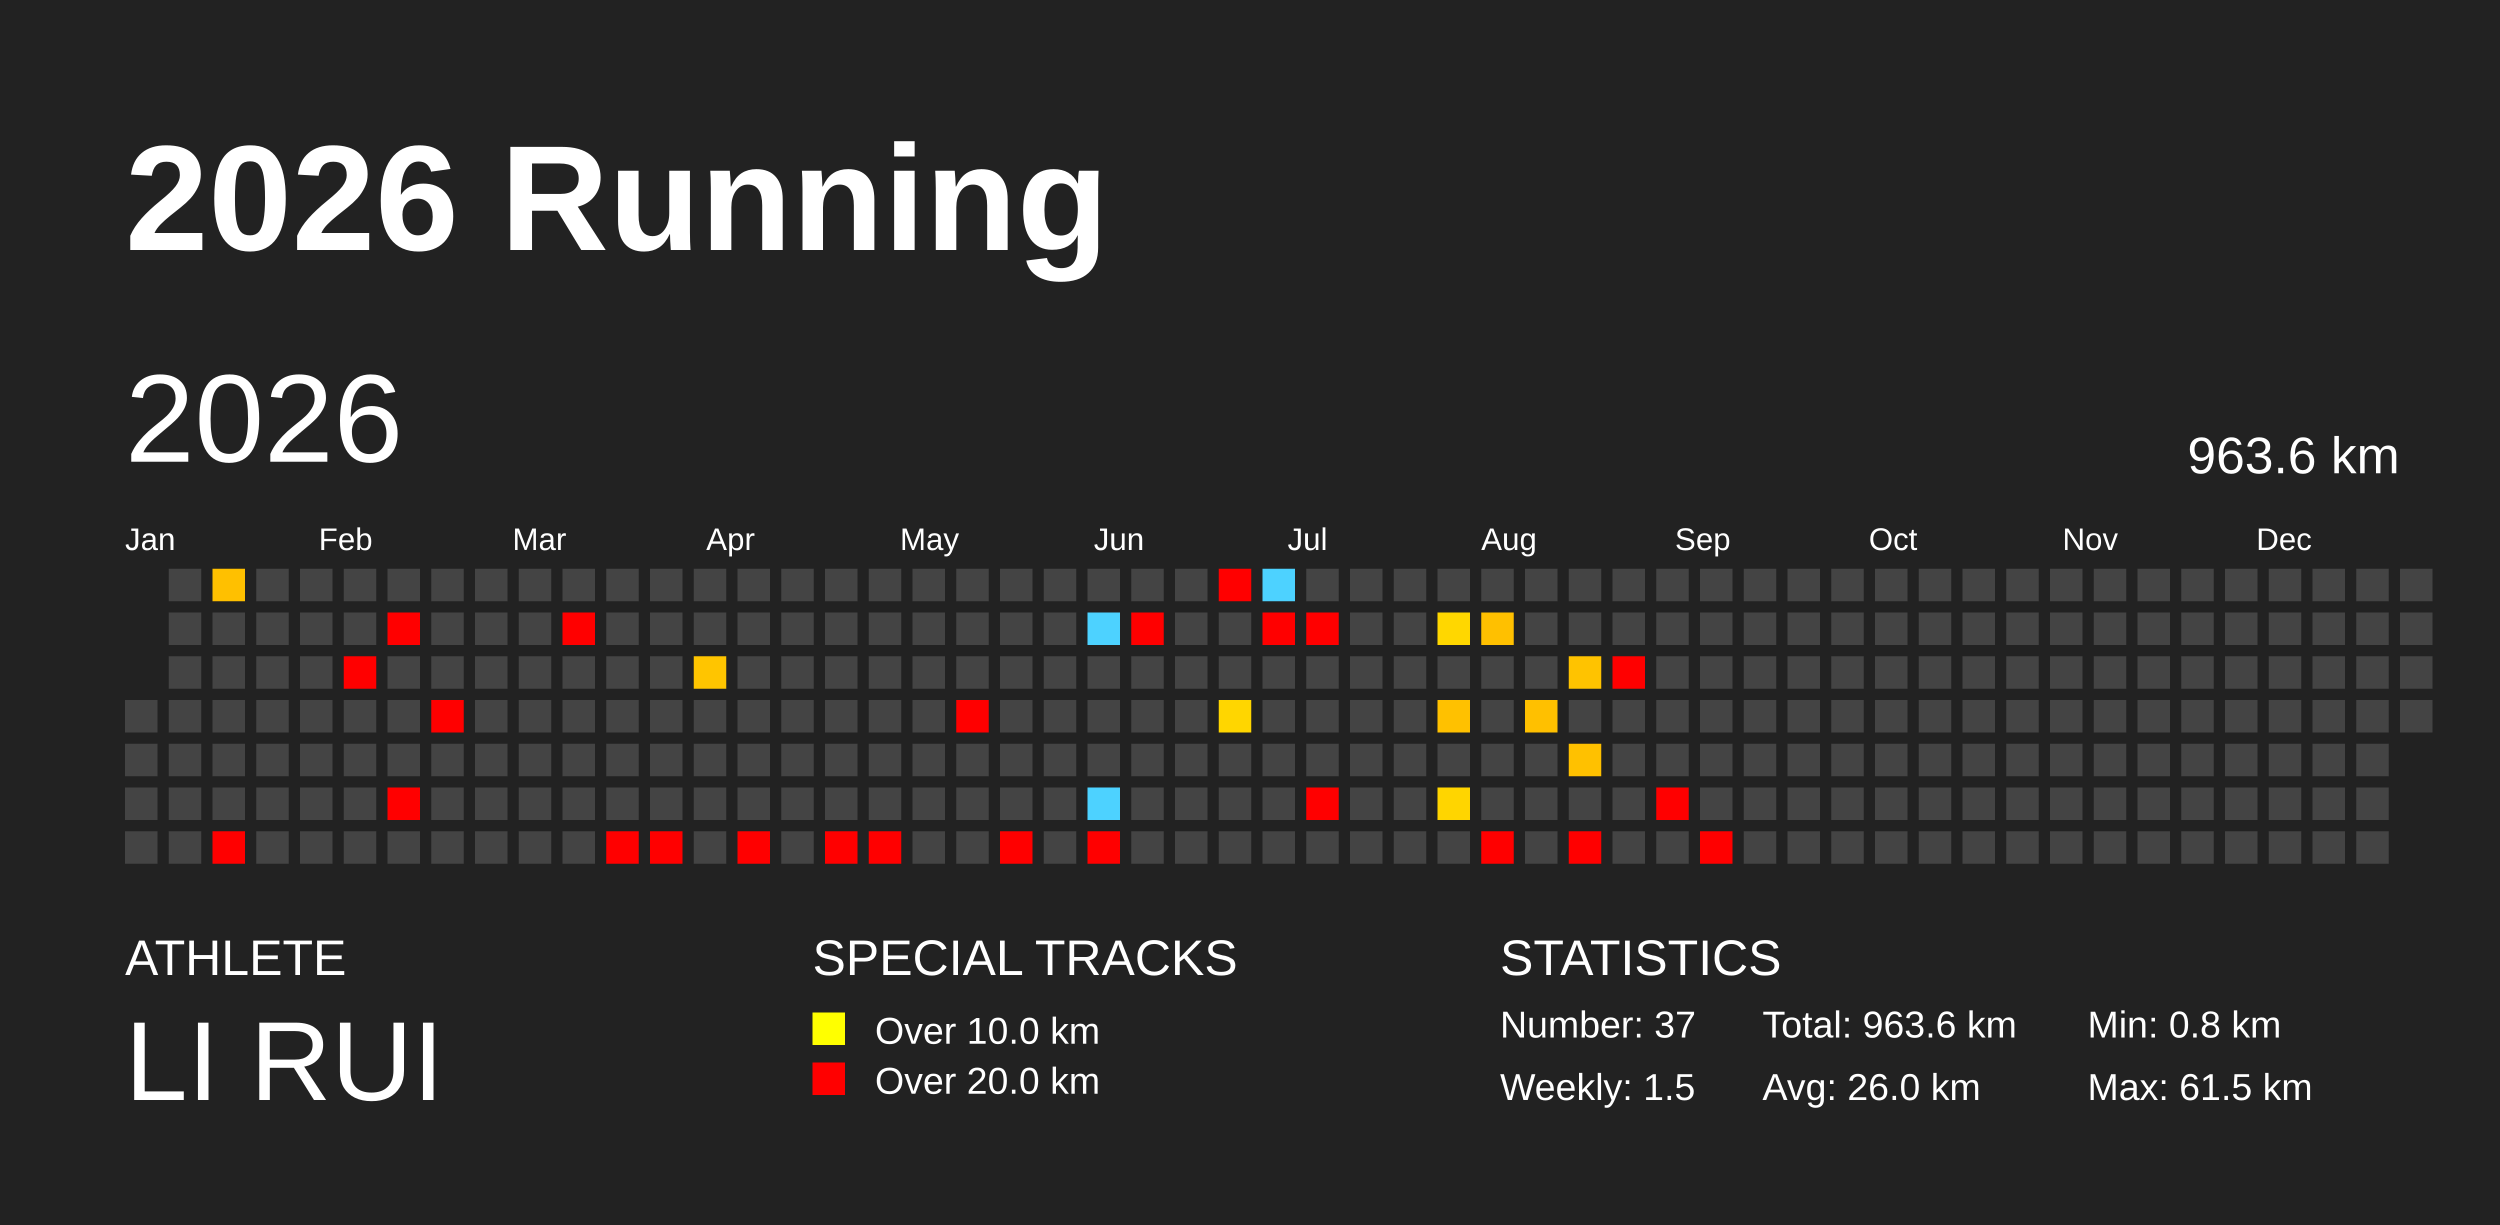
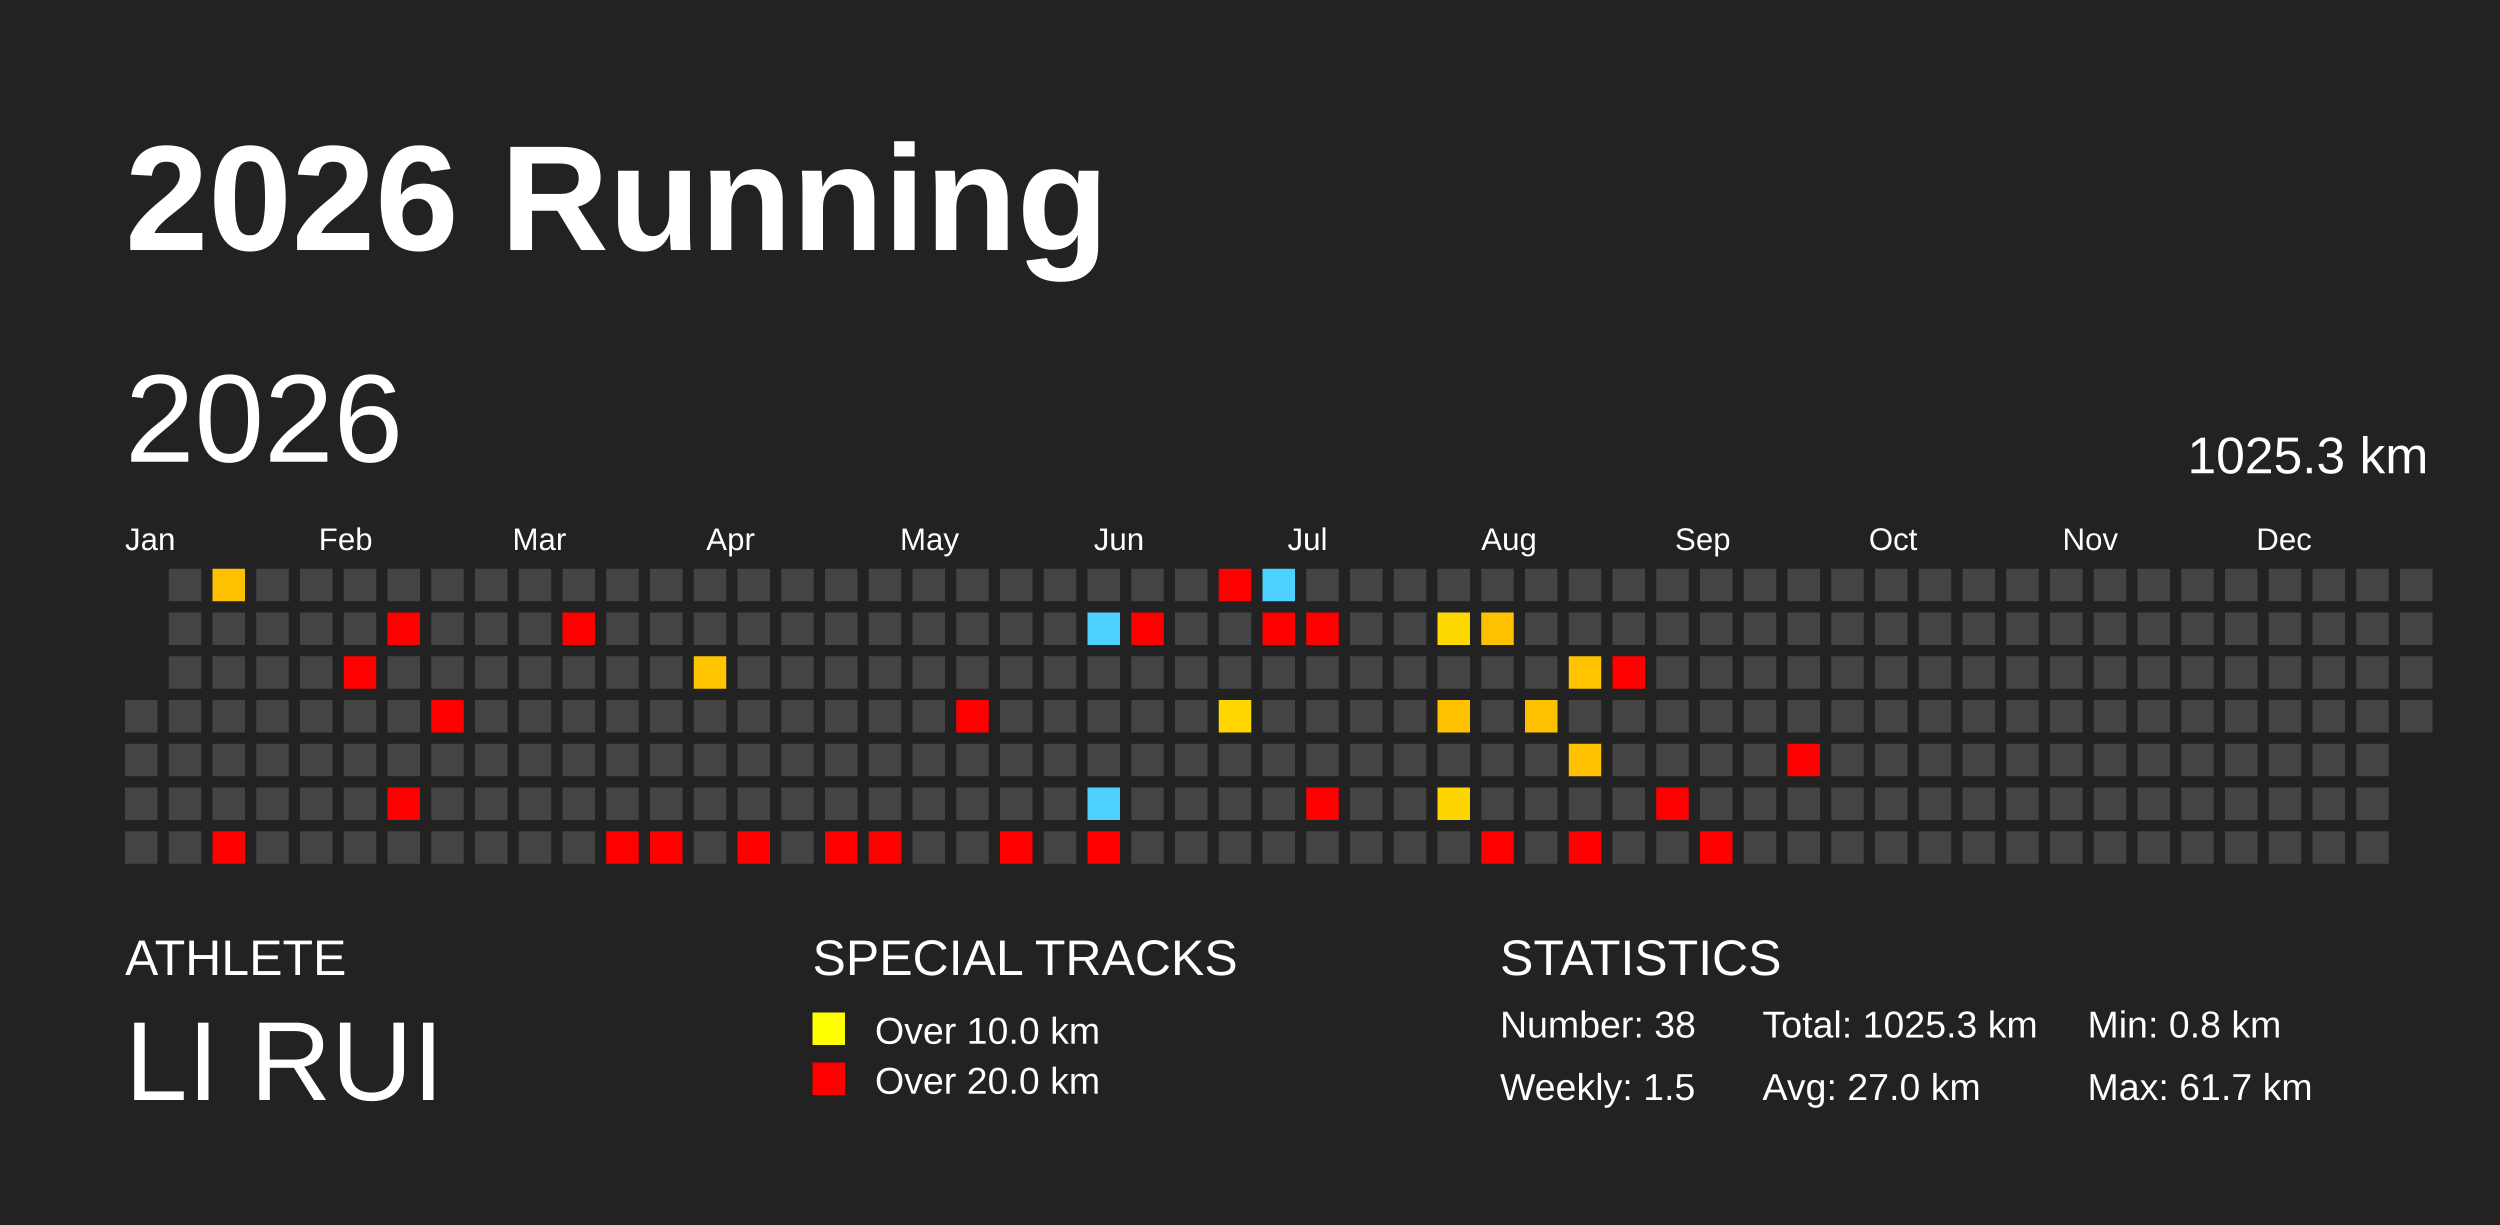
<svg xmlns="http://www.w3.org/2000/svg" baseProfile="full" height="98mm" version="1.1" viewBox="0,0,200,98" width="200mm">
  <defs />
  <rect fill="#222222" height="98" width="200" x="0" y="0" />
  <text fill="#FFFFFF" style="font-size:12px; font-family:Arial; font-weight:bold;" x="10" y="20">2026 Running</text>
  <text fill="#FFFFFF" style="font-size:4px; font-family:Arial" x="10" y="78">ATHLETE</text>
  <text fill="#FFFFFF" style="font-size:9px; font-family:Arial" x="10" y="88">LI RUI</text>
  <text fill="#FFFFFF" style="font-size:4px; font-family:Arial" x="65" y="78">SPECIAL TRACKS</text>
  <rect fill="yellow" height="2.6" width="2.6" x="65" y="81" />
  <text fill="#FFFFFF" style="font-size:3px; font-family:Arial" x="70" y="83.5">Over 10.0 km</text>
  <rect fill="red" height="2.6" width="2.6" x="65" y="85" />
  <text fill="#FFFFFF" style="font-size:3px; font-family:Arial" x="70" y="87.5">Over 20.0 km</text>
  <text fill="#FFFFFF" style="font-size:4px; font-family:Arial" x="120" y="78">STATISTICS</text>
-   <text fill="#FFFFFF" style="font-size:3px; font-family:Arial" x="120" y="83">Number: 37</text>
+   <text fill="#FFFFFF" style="font-size:3px; font-family:Arial" x="120" y="83">Number: 38</text>
  <text fill="#FFFFFF" style="font-size:3px; font-family:Arial" x="120" y="88">Weekly: 1.5</text>
-   <text fill="#FFFFFF" style="font-size:3px; font-family:Arial" x="141" y="83">Total: 963.6 km</text>
-   <text fill="#FFFFFF" style="font-size:3px; font-family:Arial" x="141" y="88">Avg: 26.0 km</text>
+   <text fill="#FFFFFF" style="font-size:3px; font-family:Arial" x="141" y="83">Total: 1025.3 km</text>
+   <text fill="#FFFFFF" style="font-size:3px; font-family:Arial" x="141" y="88">Avg: 27.0 km</text>
  <text fill="#FFFFFF" style="font-size:3px; font-family:Arial" x="167" y="83">Min: 0.8 km</text>
-   <text fill="#FFFFFF" style="font-size:3px; font-family:Arial" x="167" y="88">Max: 61.5 km</text>
+   <text fill="#FFFFFF" style="font-size:3px; font-family:Arial" x="167" y="88">Max: 61.7 km</text>
  <text dominant-baseline="hanging" fill="#FFFFFF" style="font-size:10.0px; font-family:Arial;" x="10" y="30">2026</text>
-   <text dominant-baseline="hanging" fill="#FFFFFF" style="font-size:4.125px; font-family:Arial;" x="175" y="35">963.6 km</text>
+   <text dominant-baseline="hanging" fill="#FFFFFF" style="font-size:4.125px; font-family:Arial;" x="175" y="35">1025.3 km</text>
  <text fill="#FFFFFF" style="font-size:2.5px; font-family:Arial" x="10.0" y="44">Jan</text>
  <text fill="#FFFFFF" style="font-size:2.5px; font-family:Arial" x="25.5" y="44">Feb</text>
  <text fill="#FFFFFF" style="font-size:2.5px; font-family:Arial" x="41.0" y="44">Mar</text>
  <text fill="#FFFFFF" style="font-size:2.5px; font-family:Arial" x="56.5" y="44">Apr</text>
  <text fill="#FFFFFF" style="font-size:2.5px; font-family:Arial" x="72.0" y="44">May</text>
  <text fill="#FFFFFF" style="font-size:2.5px; font-family:Arial" x="87.5" y="44">Jun</text>
  <text fill="#FFFFFF" style="font-size:2.5px; font-family:Arial" x="103.0" y="44">Jul</text>
  <text fill="#FFFFFF" style="font-size:2.5px; font-family:Arial" x="118.5" y="44">Aug</text>
  <text fill="#FFFFFF" style="font-size:2.5px; font-family:Arial" x="134.0" y="44">Sep</text>
  <text fill="#FFFFFF" style="font-size:2.5px; font-family:Arial" x="149.5" y="44">Oct</text>
  <text fill="#FFFFFF" style="font-size:2.5px; font-family:Arial" x="165.0" y="44">Nov</text>
  <text fill="#FFFFFF" style="font-size:2.5px; font-family:Arial" x="180.5" y="44">Dec</text>
  <rect fill="#444444" height="2.6" width="2.6" x="10.0" y="56.0" />
  <rect fill="#444444" height="2.6" width="2.6" x="10.0" y="59.5" />
  <rect fill="#444444" height="2.6" width="2.6" x="10.0" y="63.0" />
  <rect fill="#444444" height="2.6" width="2.6" x="10.0" y="66.5" />
  <rect fill="#444444" height="2.6" width="2.6" x="13.5" y="45.5" />
  <rect fill="#444444" height="2.6" width="2.6" x="13.5" y="49.0" />
  <rect fill="#444444" height="2.6" width="2.6" x="13.5" y="52.5" />
  <rect fill="#444444" height="2.6" width="2.6" x="13.5" y="56.0" />
  <rect fill="#444444" height="2.6" width="2.6" x="13.5" y="59.5" />
  <rect fill="#444444" height="2.6" width="2.6" x="13.5" y="63.0" />
  <rect fill="#444444" height="2.6" width="2.6" x="13.5" y="66.5" />
  <rect fill="#ffc000" height="2.6" width="2.6" x="17.0" y="45.5" />
  <rect fill="#444444" height="2.6" width="2.6" x="17.0" y="49.0" />
  <rect fill="#444444" height="2.6" width="2.6" x="17.0" y="52.5" />
  <rect fill="#444444" height="2.6" width="2.6" x="17.0" y="56.0" />
  <rect fill="#444444" height="2.6" width="2.6" x="17.0" y="59.5" />
  <rect fill="#444444" height="2.6" width="2.6" x="17.0" y="63.0" />
  <rect fill="red" height="2.6" width="2.6" x="17.0" y="66.5" />
  <rect fill="#444444" height="2.6" width="2.6" x="20.5" y="45.5" />
  <rect fill="#444444" height="2.6" width="2.6" x="20.5" y="49.0" />
  <rect fill="#444444" height="2.6" width="2.6" x="20.5" y="52.5" />
  <rect fill="#444444" height="2.6" width="2.6" x="20.5" y="56.0" />
  <rect fill="#444444" height="2.6" width="2.6" x="20.5" y="59.5" />
  <rect fill="#444444" height="2.6" width="2.6" x="20.5" y="63.0" />
  <rect fill="#444444" height="2.6" width="2.6" x="20.5" y="66.5" />
  <rect fill="#444444" height="2.6" width="2.6" x="24.0" y="45.5" />
  <rect fill="#444444" height="2.6" width="2.6" x="24.0" y="49.0" />
  <rect fill="#444444" height="2.6" width="2.6" x="24.0" y="52.5" />
  <rect fill="#444444" height="2.6" width="2.6" x="24.0" y="56.0" />
  <rect fill="#444444" height="2.6" width="2.6" x="24.0" y="59.5" />
  <rect fill="#444444" height="2.6" width="2.6" x="24.0" y="63.0" />
  <rect fill="#444444" height="2.6" width="2.6" x="24.0" y="66.5" />
  <rect fill="#444444" height="2.6" width="2.6" x="27.5" y="45.5" />
  <rect fill="#444444" height="2.6" width="2.6" x="27.5" y="49.0" />
  <rect fill="red" height="2.6" width="2.6" x="27.5" y="52.5" />
  <rect fill="#444444" height="2.6" width="2.6" x="27.5" y="56.0" />
  <rect fill="#444444" height="2.6" width="2.6" x="27.5" y="59.5" />
  <rect fill="#444444" height="2.6" width="2.6" x="27.5" y="63.0" />
  <rect fill="#444444" height="2.6" width="2.6" x="27.5" y="66.5" />
  <rect fill="#444444" height="2.6" width="2.6" x="31.0" y="45.5" />
  <rect fill="red" height="2.6" width="2.6" x="31.0" y="49.0" />
  <rect fill="#444444" height="2.6" width="2.6" x="31.0" y="52.5" />
  <rect fill="#444444" height="2.6" width="2.6" x="31.0" y="56.0" />
  <rect fill="#444444" height="2.6" width="2.6" x="31.0" y="59.5" />
  <rect fill="red" height="2.6" width="2.6" x="31.0" y="63.0" />
  <rect fill="#444444" height="2.6" width="2.6" x="31.0" y="66.5" />
  <rect fill="#444444" height="2.6" width="2.6" x="34.5" y="45.5" />
  <rect fill="#444444" height="2.6" width="2.6" x="34.5" y="49.0" />
  <rect fill="#444444" height="2.6" width="2.6" x="34.5" y="52.5" />
  <rect fill="red" height="2.6" width="2.6" x="34.5" y="56.0" />
  <rect fill="#444444" height="2.6" width="2.6" x="34.5" y="59.5" />
  <rect fill="#444444" height="2.6" width="2.6" x="34.5" y="63.0" />
  <rect fill="#444444" height="2.6" width="2.6" x="34.5" y="66.5" />
  <rect fill="#444444" height="2.6" width="2.6" x="38.0" y="45.5" />
  <rect fill="#444444" height="2.6" width="2.6" x="38.0" y="49.0" />
  <rect fill="#444444" height="2.6" width="2.6" x="38.0" y="52.5" />
  <rect fill="#444444" height="2.6" width="2.6" x="38.0" y="56.0" />
  <rect fill="#444444" height="2.6" width="2.6" x="38.0" y="59.5" />
  <rect fill="#444444" height="2.6" width="2.6" x="38.0" y="63.0" />
  <rect fill="#444444" height="2.6" width="2.6" x="38.0" y="66.5" />
  <rect fill="#444444" height="2.6" width="2.6" x="41.5" y="45.5" />
  <rect fill="#444444" height="2.6" width="2.6" x="41.5" y="49.0" />
  <rect fill="#444444" height="2.6" width="2.6" x="41.5" y="52.5" />
  <rect fill="#444444" height="2.6" width="2.6" x="41.5" y="56.0" />
  <rect fill="#444444" height="2.6" width="2.6" x="41.5" y="59.5" />
  <rect fill="#444444" height="2.6" width="2.6" x="41.5" y="63.0" />
  <rect fill="#444444" height="2.6" width="2.6" x="41.5" y="66.5" />
  <rect fill="#444444" height="2.6" width="2.6" x="45.0" y="45.5" />
  <rect fill="red" height="2.6" width="2.6" x="45.0" y="49.0" />
  <rect fill="#444444" height="2.6" width="2.6" x="45.0" y="52.5" />
  <rect fill="#444444" height="2.6" width="2.6" x="45.0" y="56.0" />
  <rect fill="#444444" height="2.6" width="2.6" x="45.0" y="59.5" />
  <rect fill="#444444" height="2.6" width="2.6" x="45.0" y="63.0" />
  <rect fill="#444444" height="2.6" width="2.6" x="45.0" y="66.5" />
  <rect fill="#444444" height="2.6" width="2.6" x="48.5" y="45.5" />
  <rect fill="#444444" height="2.6" width="2.6" x="48.5" y="49.0" />
  <rect fill="#444444" height="2.6" width="2.6" x="48.5" y="52.5" />
  <rect fill="#444444" height="2.6" width="2.6" x="48.5" y="56.0" />
  <rect fill="#444444" height="2.6" width="2.6" x="48.5" y="59.5" />
  <rect fill="#444444" height="2.6" width="2.6" x="48.5" y="63.0" />
  <rect fill="red" height="2.6" width="2.6" x="48.5" y="66.5" />
  <rect fill="#444444" height="2.6" width="2.6" x="52.0" y="45.5" />
  <rect fill="#444444" height="2.6" width="2.6" x="52.0" y="49.0" />
  <rect fill="#444444" height="2.6" width="2.6" x="52.0" y="52.5" />
  <rect fill="#444444" height="2.6" width="2.6" x="52.0" y="56.0" />
  <rect fill="#444444" height="2.6" width="2.6" x="52.0" y="59.5" />
  <rect fill="#444444" height="2.6" width="2.6" x="52.0" y="63.0" />
  <rect fill="red" height="2.6" width="2.6" x="52.0" y="66.5" />
  <rect fill="#444444" height="2.6" width="2.6" x="55.5" y="45.5" />
  <rect fill="#444444" height="2.6" width="2.6" x="55.5" y="49.0" />
  <rect fill="#ffc500" height="2.6" width="2.6" x="55.5" y="52.5" />
  <rect fill="#444444" height="2.6" width="2.6" x="55.5" y="56.0" />
  <rect fill="#444444" height="2.6" width="2.6" x="55.5" y="59.5" />
  <rect fill="#444444" height="2.6" width="2.6" x="55.5" y="63.0" />
  <rect fill="#444444" height="2.6" width="2.6" x="55.5" y="66.5" />
  <rect fill="#444444" height="2.6" width="2.6" x="59.0" y="45.5" />
  <rect fill="#444444" height="2.6" width="2.6" x="59.0" y="49.0" />
  <rect fill="#444444" height="2.6" width="2.6" x="59.0" y="52.5" />
  <rect fill="#444444" height="2.6" width="2.6" x="59.0" y="56.0" />
  <rect fill="#444444" height="2.6" width="2.6" x="59.0" y="59.5" />
  <rect fill="#444444" height="2.6" width="2.6" x="59.0" y="63.0" />
  <rect fill="red" height="2.6" width="2.6" x="59.0" y="66.5" />
  <rect fill="#444444" height="2.6" width="2.6" x="62.5" y="45.5" />
  <rect fill="#444444" height="2.6" width="2.6" x="62.5" y="49.0" />
  <rect fill="#444444" height="2.6" width="2.6" x="62.5" y="52.5" />
  <rect fill="#444444" height="2.6" width="2.6" x="62.5" y="56.0" />
  <rect fill="#444444" height="2.6" width="2.6" x="62.5" y="59.5" />
  <rect fill="#444444" height="2.6" width="2.6" x="62.5" y="63.0" />
  <rect fill="#444444" height="2.6" width="2.6" x="62.5" y="66.5" />
  <rect fill="#444444" height="2.6" width="2.6" x="66.0" y="45.5" />
  <rect fill="#444444" height="2.6" width="2.6" x="66.0" y="49.0" />
  <rect fill="#444444" height="2.6" width="2.6" x="66.0" y="52.5" />
  <rect fill="#444444" height="2.6" width="2.6" x="66.0" y="56.0" />
  <rect fill="#444444" height="2.6" width="2.6" x="66.0" y="59.5" />
  <rect fill="#444444" height="2.6" width="2.6" x="66.0" y="63.0" />
  <rect fill="red" height="2.6" width="2.6" x="66.0" y="66.5" />
  <rect fill="#444444" height="2.6" width="2.6" x="69.5" y="45.5" />
  <rect fill="#444444" height="2.6" width="2.6" x="69.5" y="49.0" />
  <rect fill="#444444" height="2.6" width="2.6" x="69.5" y="52.5" />
  <rect fill="#444444" height="2.6" width="2.6" x="69.5" y="56.0" />
  <rect fill="#444444" height="2.6" width="2.6" x="69.5" y="59.5" />
  <rect fill="#444444" height="2.6" width="2.6" x="69.5" y="63.0" />
  <rect fill="red" height="2.6" width="2.6" x="69.5" y="66.5" />
  <rect fill="#444444" height="2.6" width="2.6" x="73.0" y="45.5" />
  <rect fill="#444444" height="2.6" width="2.6" x="73.0" y="49.0" />
  <rect fill="#444444" height="2.6" width="2.6" x="73.0" y="52.5" />
  <rect fill="#444444" height="2.6" width="2.6" x="73.0" y="56.0" />
  <rect fill="#444444" height="2.6" width="2.6" x="73.0" y="59.5" />
  <rect fill="#444444" height="2.6" width="2.6" x="73.0" y="63.0" />
  <rect fill="#444444" height="2.6" width="2.6" x="73.0" y="66.5" />
  <rect fill="#444444" height="2.6" width="2.6" x="76.5" y="45.5" />
  <rect fill="#444444" height="2.6" width="2.6" x="76.5" y="49.0" />
  <rect fill="#444444" height="2.6" width="2.6" x="76.5" y="52.5" />
  <rect fill="red" height="2.6" width="2.6" x="76.5" y="56.0" />
  <rect fill="#444444" height="2.6" width="2.6" x="76.5" y="59.5" />
  <rect fill="#444444" height="2.6" width="2.6" x="76.5" y="63.0" />
  <rect fill="#444444" height="2.6" width="2.6" x="76.5" y="66.5" />
  <rect fill="#444444" height="2.6" width="2.6" x="80.0" y="45.5" />
  <rect fill="#444444" height="2.6" width="2.6" x="80.0" y="49.0" />
  <rect fill="#444444" height="2.6" width="2.6" x="80.0" y="52.5" />
  <rect fill="#444444" height="2.6" width="2.6" x="80.0" y="56.0" />
  <rect fill="#444444" height="2.6" width="2.6" x="80.0" y="59.5" />
  <rect fill="#444444" height="2.6" width="2.6" x="80.0" y="63.0" />
  <rect fill="red" height="2.6" width="2.6" x="80.0" y="66.5" />
  <rect fill="#444444" height="2.6" width="2.6" x="83.5" y="45.5" />
  <rect fill="#444444" height="2.6" width="2.6" x="83.5" y="49.0" />
  <rect fill="#444444" height="2.6" width="2.6" x="83.5" y="52.5" />
  <rect fill="#444444" height="2.6" width="2.6" x="83.5" y="56.0" />
  <rect fill="#444444" height="2.6" width="2.6" x="83.5" y="59.5" />
  <rect fill="#444444" height="2.6" width="2.6" x="83.5" y="63.0" />
  <rect fill="#444444" height="2.6" width="2.6" x="83.5" y="66.5" />
  <rect fill="#444444" height="2.6" width="2.6" x="87.0" y="45.5" />
  <rect fill="#4dd2ff" height="2.6" width="2.6" x="87.0" y="49.0" />
  <rect fill="#444444" height="2.6" width="2.6" x="87.0" y="52.5" />
  <rect fill="#444444" height="2.6" width="2.6" x="87.0" y="56.0" />
  <rect fill="#444444" height="2.6" width="2.6" x="87.0" y="59.5" />
  <rect fill="#4dd2ff" height="2.6" width="2.6" x="87.0" y="63.0" />
  <rect fill="red" height="2.6" width="2.6" x="87.0" y="66.5" />
  <rect fill="#444444" height="2.6" width="2.6" x="90.5" y="45.5" />
  <rect fill="red" height="2.6" width="2.6" x="90.5" y="49.0" />
  <rect fill="#444444" height="2.6" width="2.6" x="90.5" y="52.5" />
  <rect fill="#444444" height="2.6" width="2.6" x="90.5" y="56.0" />
  <rect fill="#444444" height="2.6" width="2.6" x="90.5" y="59.5" />
  <rect fill="#444444" height="2.6" width="2.6" x="90.5" y="63.0" />
  <rect fill="#444444" height="2.6" width="2.6" x="90.5" y="66.5" />
  <rect fill="#444444" height="2.6" width="2.6" x="94.0" y="45.5" />
  <rect fill="#444444" height="2.6" width="2.6" x="94.0" y="49.0" />
  <rect fill="#444444" height="2.6" width="2.6" x="94.0" y="52.5" />
  <rect fill="#444444" height="2.6" width="2.6" x="94.0" y="56.0" />
  <rect fill="#444444" height="2.6" width="2.6" x="94.0" y="59.5" />
  <rect fill="#444444" height="2.6" width="2.6" x="94.0" y="63.0" />
  <rect fill="#444444" height="2.6" width="2.6" x="94.0" y="66.5" />
  <rect fill="red" height="2.6" width="2.6" x="97.5" y="45.5" />
  <rect fill="#444444" height="2.6" width="2.6" x="97.5" y="49.0" />
  <rect fill="#444444" height="2.6" width="2.6" x="97.5" y="52.5" />
  <rect fill="#ffd600" height="2.6" width="2.6" x="97.5" y="56.0" />
  <rect fill="#444444" height="2.6" width="2.6" x="97.5" y="59.5" />
  <rect fill="#444444" height="2.6" width="2.6" x="97.5" y="63.0" />
  <rect fill="#444444" height="2.6" width="2.6" x="97.5" y="66.5" />
  <rect fill="#4dd2ff" height="2.6" width="2.6" x="101.0" y="45.5" />
  <rect fill="red" height="2.6" width="2.6" x="101.0" y="49.0" />
  <rect fill="#444444" height="2.6" width="2.6" x="101.0" y="52.5" />
  <rect fill="#444444" height="2.6" width="2.6" x="101.0" y="56.0" />
  <rect fill="#444444" height="2.6" width="2.6" x="101.0" y="59.5" />
  <rect fill="#444444" height="2.6" width="2.6" x="101.0" y="63.0" />
  <rect fill="#444444" height="2.6" width="2.6" x="101.0" y="66.5" />
  <rect fill="#444444" height="2.6" width="2.6" x="104.5" y="45.5" />
  <rect fill="red" height="2.6" width="2.6" x="104.5" y="49.0" />
  <rect fill="#444444" height="2.6" width="2.6" x="104.5" y="52.5" />
  <rect fill="#444444" height="2.6" width="2.6" x="104.5" y="56.0" />
  <rect fill="#444444" height="2.6" width="2.6" x="104.5" y="59.5" />
  <rect fill="red" height="2.6" width="2.6" x="104.5" y="63.0" />
  <rect fill="#444444" height="2.6" width="2.6" x="104.5" y="66.5" />
  <rect fill="#444444" height="2.6" width="2.6" x="108.0" y="45.5" />
  <rect fill="#444444" height="2.6" width="2.6" x="108.0" y="49.0" />
  <rect fill="#444444" height="2.6" width="2.6" x="108.0" y="52.5" />
  <rect fill="#444444" height="2.6" width="2.6" x="108.0" y="56.0" />
  <rect fill="#444444" height="2.6" width="2.6" x="108.0" y="59.5" />
  <rect fill="#444444" height="2.6" width="2.6" x="108.0" y="63.0" />
  <rect fill="#444444" height="2.6" width="2.6" x="108.0" y="66.5" />
  <rect fill="#444444" height="2.6" width="2.6" x="111.5" y="45.5" />
  <rect fill="#444444" height="2.6" width="2.6" x="111.5" y="49.0" />
  <rect fill="#444444" height="2.6" width="2.6" x="111.5" y="52.5" />
  <rect fill="#444444" height="2.6" width="2.6" x="111.5" y="56.0" />
  <rect fill="#444444" height="2.6" width="2.6" x="111.5" y="59.5" />
  <rect fill="#444444" height="2.6" width="2.6" x="111.5" y="63.0" />
  <rect fill="#444444" height="2.6" width="2.6" x="111.5" y="66.5" />
  <rect fill="#444444" height="2.6" width="2.6" x="115.0" y="45.5" />
-   <rect fill="#ffd700" height="2.6" width="2.6" x="115.0" y="49.0" />
+   <rect fill="#ffd800" height="2.6" width="2.6" x="115.0" y="49.0" />
  <rect fill="#444444" height="2.6" width="2.6" x="115.0" y="52.5" />
  <rect fill="#ffc100" height="2.6" width="2.6" x="115.0" y="56.0" />
  <rect fill="#444444" height="2.6" width="2.6" x="115.0" y="59.5" />
  <rect fill="#ffd500" height="2.6" width="2.6" x="115.0" y="63.0" />
  <rect fill="#444444" height="2.6" width="2.6" x="115.0" y="66.5" />
  <rect fill="#444444" height="2.6" width="2.6" x="118.5" y="45.5" />
  <rect fill="#ffc000" height="2.6" width="2.6" x="118.5" y="49.0" />
  <rect fill="#444444" height="2.6" width="2.6" x="118.5" y="52.5" />
  <rect fill="#444444" height="2.6" width="2.6" x="118.5" y="56.0" />
  <rect fill="#444444" height="2.6" width="2.6" x="118.5" y="59.5" />
  <rect fill="#444444" height="2.6" width="2.6" x="118.5" y="63.0" />
  <rect fill="red" height="2.6" width="2.6" x="118.5" y="66.5" />
  <rect fill="#444444" height="2.6" width="2.6" x="122.0" y="45.5" />
  <rect fill="#444444" height="2.6" width="2.6" x="122.0" y="49.0" />
  <rect fill="#444444" height="2.6" width="2.6" x="122.0" y="52.5" />
  <rect fill="#ffc000" height="2.6" width="2.6" x="122.0" y="56.0" />
  <rect fill="#444444" height="2.6" width="2.6" x="122.0" y="59.5" />
  <rect fill="#444444" height="2.6" width="2.6" x="122.0" y="63.0" />
  <rect fill="#444444" height="2.6" width="2.6" x="122.0" y="66.5" />
  <rect fill="#444444" height="2.6" width="2.6" x="125.5" y="45.5" />
  <rect fill="#444444" height="2.6" width="2.6" x="125.5" y="49.0" />
  <rect fill="#ffc300" height="2.6" width="2.6" x="125.5" y="52.5" />
  <rect fill="#444444" height="2.6" width="2.6" x="125.5" y="56.0" />
  <rect fill="#ffc100" height="2.6" width="2.6" x="125.5" y="59.5" />
  <rect fill="#444444" height="2.6" width="2.6" x="125.5" y="63.0" />
  <rect fill="red" height="2.6" width="2.6" x="125.5" y="66.5" />
  <rect fill="#444444" height="2.6" width="2.6" x="129.0" y="45.5" />
  <rect fill="#444444" height="2.6" width="2.6" x="129.0" y="49.0" />
  <rect fill="red" height="2.6" width="2.6" x="129.0" y="52.5" />
  <rect fill="#444444" height="2.6" width="2.6" x="129.0" y="56.0" />
  <rect fill="#444444" height="2.6" width="2.6" x="129.0" y="59.5" />
  <rect fill="#444444" height="2.6" width="2.6" x="129.0" y="63.0" />
  <rect fill="#444444" height="2.6" width="2.6" x="129.0" y="66.5" />
  <rect fill="#444444" height="2.6" width="2.6" x="132.5" y="45.5" />
  <rect fill="#444444" height="2.6" width="2.6" x="132.5" y="49.0" />
  <rect fill="#444444" height="2.6" width="2.6" x="132.5" y="52.5" />
  <rect fill="#444444" height="2.6" width="2.6" x="132.5" y="56.0" />
  <rect fill="#444444" height="2.6" width="2.6" x="132.5" y="59.5" />
  <rect fill="red" height="2.6" width="2.6" x="132.5" y="63.0" />
  <rect fill="#444444" height="2.6" width="2.6" x="132.5" y="66.5" />
  <rect fill="#444444" height="2.6" width="2.6" x="136.0" y="45.5" />
  <rect fill="#444444" height="2.6" width="2.6" x="136.0" y="49.0" />
  <rect fill="#444444" height="2.6" width="2.6" x="136.0" y="52.5" />
  <rect fill="#444444" height="2.6" width="2.6" x="136.0" y="56.0" />
  <rect fill="#444444" height="2.6" width="2.6" x="136.0" y="59.5" />
  <rect fill="#444444" height="2.6" width="2.6" x="136.0" y="63.0" />
  <rect fill="red" height="2.6" width="2.6" x="136.0" y="66.5" />
  <rect fill="#444444" height="2.6" width="2.6" x="139.5" y="45.5" />
  <rect fill="#444444" height="2.6" width="2.6" x="139.5" y="49.0" />
  <rect fill="#444444" height="2.6" width="2.6" x="139.5" y="52.5" />
  <rect fill="#444444" height="2.6" width="2.6" x="139.5" y="56.0" />
  <rect fill="#444444" height="2.6" width="2.6" x="139.5" y="59.5" />
  <rect fill="#444444" height="2.6" width="2.6" x="139.5" y="63.0" />
  <rect fill="#444444" height="2.6" width="2.6" x="139.5" y="66.5" />
  <rect fill="#444444" height="2.6" width="2.6" x="143.0" y="45.5" />
  <rect fill="#444444" height="2.6" width="2.6" x="143.0" y="49.0" />
  <rect fill="#444444" height="2.6" width="2.6" x="143.0" y="52.5" />
  <rect fill="#444444" height="2.6" width="2.6" x="143.0" y="56.0" />
-   <rect fill="#444444" height="2.6" width="2.6" x="143.0" y="59.5" />
+   <rect fill="red" height="2.6" width="2.6" x="143.0" y="59.5" />
  <rect fill="#444444" height="2.6" width="2.6" x="143.0" y="63.0" />
  <rect fill="#444444" height="2.6" width="2.6" x="143.0" y="66.5" />
  <rect fill="#444444" height="2.6" width="2.6" x="146.5" y="45.5" />
  <rect fill="#444444" height="2.6" width="2.6" x="146.5" y="49.0" />
  <rect fill="#444444" height="2.6" width="2.6" x="146.5" y="52.5" />
  <rect fill="#444444" height="2.6" width="2.6" x="146.5" y="56.0" />
  <rect fill="#444444" height="2.6" width="2.6" x="146.5" y="59.5" />
  <rect fill="#444444" height="2.6" width="2.6" x="146.5" y="63.0" />
  <rect fill="#444444" height="2.6" width="2.6" x="146.5" y="66.5" />
  <rect fill="#444444" height="2.6" width="2.6" x="150.0" y="45.5" />
  <rect fill="#444444" height="2.6" width="2.6" x="150.0" y="49.0" />
  <rect fill="#444444" height="2.6" width="2.6" x="150.0" y="52.5" />
  <rect fill="#444444" height="2.6" width="2.6" x="150.0" y="56.0" />
  <rect fill="#444444" height="2.6" width="2.6" x="150.0" y="59.5" />
  <rect fill="#444444" height="2.6" width="2.6" x="150.0" y="63.0" />
  <rect fill="#444444" height="2.6" width="2.6" x="150.0" y="66.5" />
  <rect fill="#444444" height="2.6" width="2.6" x="153.5" y="45.5" />
  <rect fill="#444444" height="2.6" width="2.6" x="153.5" y="49.0" />
  <rect fill="#444444" height="2.6" width="2.6" x="153.5" y="52.5" />
  <rect fill="#444444" height="2.6" width="2.6" x="153.5" y="56.0" />
  <rect fill="#444444" height="2.6" width="2.6" x="153.5" y="59.5" />
  <rect fill="#444444" height="2.6" width="2.6" x="153.5" y="63.0" />
  <rect fill="#444444" height="2.6" width="2.6" x="153.5" y="66.5" />
  <rect fill="#444444" height="2.6" width="2.6" x="157.0" y="45.5" />
  <rect fill="#444444" height="2.6" width="2.6" x="157.0" y="49.0" />
  <rect fill="#444444" height="2.6" width="2.6" x="157.0" y="52.5" />
  <rect fill="#444444" height="2.6" width="2.6" x="157.0" y="56.0" />
  <rect fill="#444444" height="2.6" width="2.6" x="157.0" y="59.5" />
  <rect fill="#444444" height="2.6" width="2.6" x="157.0" y="63.0" />
  <rect fill="#444444" height="2.6" width="2.6" x="157.0" y="66.5" />
  <rect fill="#444444" height="2.6" width="2.6" x="160.5" y="45.5" />
  <rect fill="#444444" height="2.6" width="2.6" x="160.5" y="49.0" />
  <rect fill="#444444" height="2.6" width="2.6" x="160.5" y="52.5" />
  <rect fill="#444444" height="2.6" width="2.6" x="160.5" y="56.0" />
  <rect fill="#444444" height="2.6" width="2.6" x="160.5" y="59.5" />
  <rect fill="#444444" height="2.6" width="2.6" x="160.5" y="63.0" />
  <rect fill="#444444" height="2.6" width="2.6" x="160.5" y="66.5" />
  <rect fill="#444444" height="2.6" width="2.6" x="164.0" y="45.5" />
  <rect fill="#444444" height="2.6" width="2.6" x="164.0" y="49.0" />
  <rect fill="#444444" height="2.6" width="2.6" x="164.0" y="52.5" />
  <rect fill="#444444" height="2.6" width="2.6" x="164.0" y="56.0" />
  <rect fill="#444444" height="2.6" width="2.6" x="164.0" y="59.5" />
  <rect fill="#444444" height="2.6" width="2.6" x="164.0" y="63.0" />
  <rect fill="#444444" height="2.6" width="2.6" x="164.0" y="66.5" />
  <rect fill="#444444" height="2.6" width="2.6" x="167.5" y="45.5" />
  <rect fill="#444444" height="2.6" width="2.6" x="167.5" y="49.0" />
  <rect fill="#444444" height="2.6" width="2.6" x="167.5" y="52.5" />
  <rect fill="#444444" height="2.6" width="2.6" x="167.5" y="56.0" />
  <rect fill="#444444" height="2.6" width="2.6" x="167.5" y="59.5" />
  <rect fill="#444444" height="2.6" width="2.6" x="167.5" y="63.0" />
  <rect fill="#444444" height="2.6" width="2.6" x="167.5" y="66.5" />
  <rect fill="#444444" height="2.6" width="2.6" x="171.0" y="45.5" />
  <rect fill="#444444" height="2.6" width="2.6" x="171.0" y="49.0" />
  <rect fill="#444444" height="2.6" width="2.6" x="171.0" y="52.5" />
  <rect fill="#444444" height="2.6" width="2.6" x="171.0" y="56.0" />
  <rect fill="#444444" height="2.6" width="2.6" x="171.0" y="59.5" />
  <rect fill="#444444" height="2.6" width="2.6" x="171.0" y="63.0" />
  <rect fill="#444444" height="2.6" width="2.6" x="171.0" y="66.5" />
  <rect fill="#444444" height="2.6" width="2.6" x="174.5" y="45.5" />
  <rect fill="#444444" height="2.6" width="2.6" x="174.5" y="49.0" />
  <rect fill="#444444" height="2.6" width="2.6" x="174.5" y="52.5" />
  <rect fill="#444444" height="2.6" width="2.6" x="174.5" y="56.0" />
  <rect fill="#444444" height="2.6" width="2.6" x="174.5" y="59.5" />
  <rect fill="#444444" height="2.6" width="2.6" x="174.5" y="63.0" />
  <rect fill="#444444" height="2.6" width="2.6" x="174.5" y="66.5" />
  <rect fill="#444444" height="2.6" width="2.6" x="178.0" y="45.5" />
  <rect fill="#444444" height="2.6" width="2.6" x="178.0" y="49.0" />
  <rect fill="#444444" height="2.6" width="2.6" x="178.0" y="52.5" />
  <rect fill="#444444" height="2.6" width="2.6" x="178.0" y="56.0" />
  <rect fill="#444444" height="2.6" width="2.6" x="178.0" y="59.5" />
  <rect fill="#444444" height="2.6" width="2.6" x="178.0" y="63.0" />
  <rect fill="#444444" height="2.6" width="2.6" x="178.0" y="66.5" />
  <rect fill="#444444" height="2.6" width="2.6" x="181.5" y="45.5" />
  <rect fill="#444444" height="2.6" width="2.6" x="181.5" y="49.0" />
  <rect fill="#444444" height="2.6" width="2.6" x="181.5" y="52.5" />
  <rect fill="#444444" height="2.6" width="2.6" x="181.5" y="56.0" />
  <rect fill="#444444" height="2.6" width="2.6" x="181.5" y="59.5" />
  <rect fill="#444444" height="2.6" width="2.6" x="181.5" y="63.0" />
  <rect fill="#444444" height="2.6" width="2.6" x="181.5" y="66.5" />
  <rect fill="#444444" height="2.6" width="2.6" x="185.0" y="45.5" />
  <rect fill="#444444" height="2.6" width="2.6" x="185.0" y="49.0" />
  <rect fill="#444444" height="2.6" width="2.6" x="185.0" y="52.5" />
  <rect fill="#444444" height="2.6" width="2.6" x="185.0" y="56.0" />
  <rect fill="#444444" height="2.6" width="2.6" x="185.0" y="59.5" />
  <rect fill="#444444" height="2.6" width="2.6" x="185.0" y="63.0" />
  <rect fill="#444444" height="2.6" width="2.6" x="185.0" y="66.5" />
  <rect fill="#444444" height="2.6" width="2.6" x="188.5" y="45.5" />
  <rect fill="#444444" height="2.6" width="2.6" x="188.5" y="49.0" />
  <rect fill="#444444" height="2.6" width="2.6" x="188.5" y="52.5" />
  <rect fill="#444444" height="2.6" width="2.6" x="188.5" y="56.0" />
  <rect fill="#444444" height="2.6" width="2.6" x="188.5" y="59.5" />
  <rect fill="#444444" height="2.6" width="2.6" x="188.5" y="63.0" />
  <rect fill="#444444" height="2.6" width="2.6" x="188.5" y="66.5" />
  <rect fill="#444444" height="2.6" width="2.6" x="192.0" y="45.5" />
  <rect fill="#444444" height="2.6" width="2.6" x="192.0" y="49.0" />
  <rect fill="#444444" height="2.6" width="2.6" x="192.0" y="52.5" />
  <rect fill="#444444" height="2.6" width="2.6" x="192.0" y="56.0" />
</svg>
